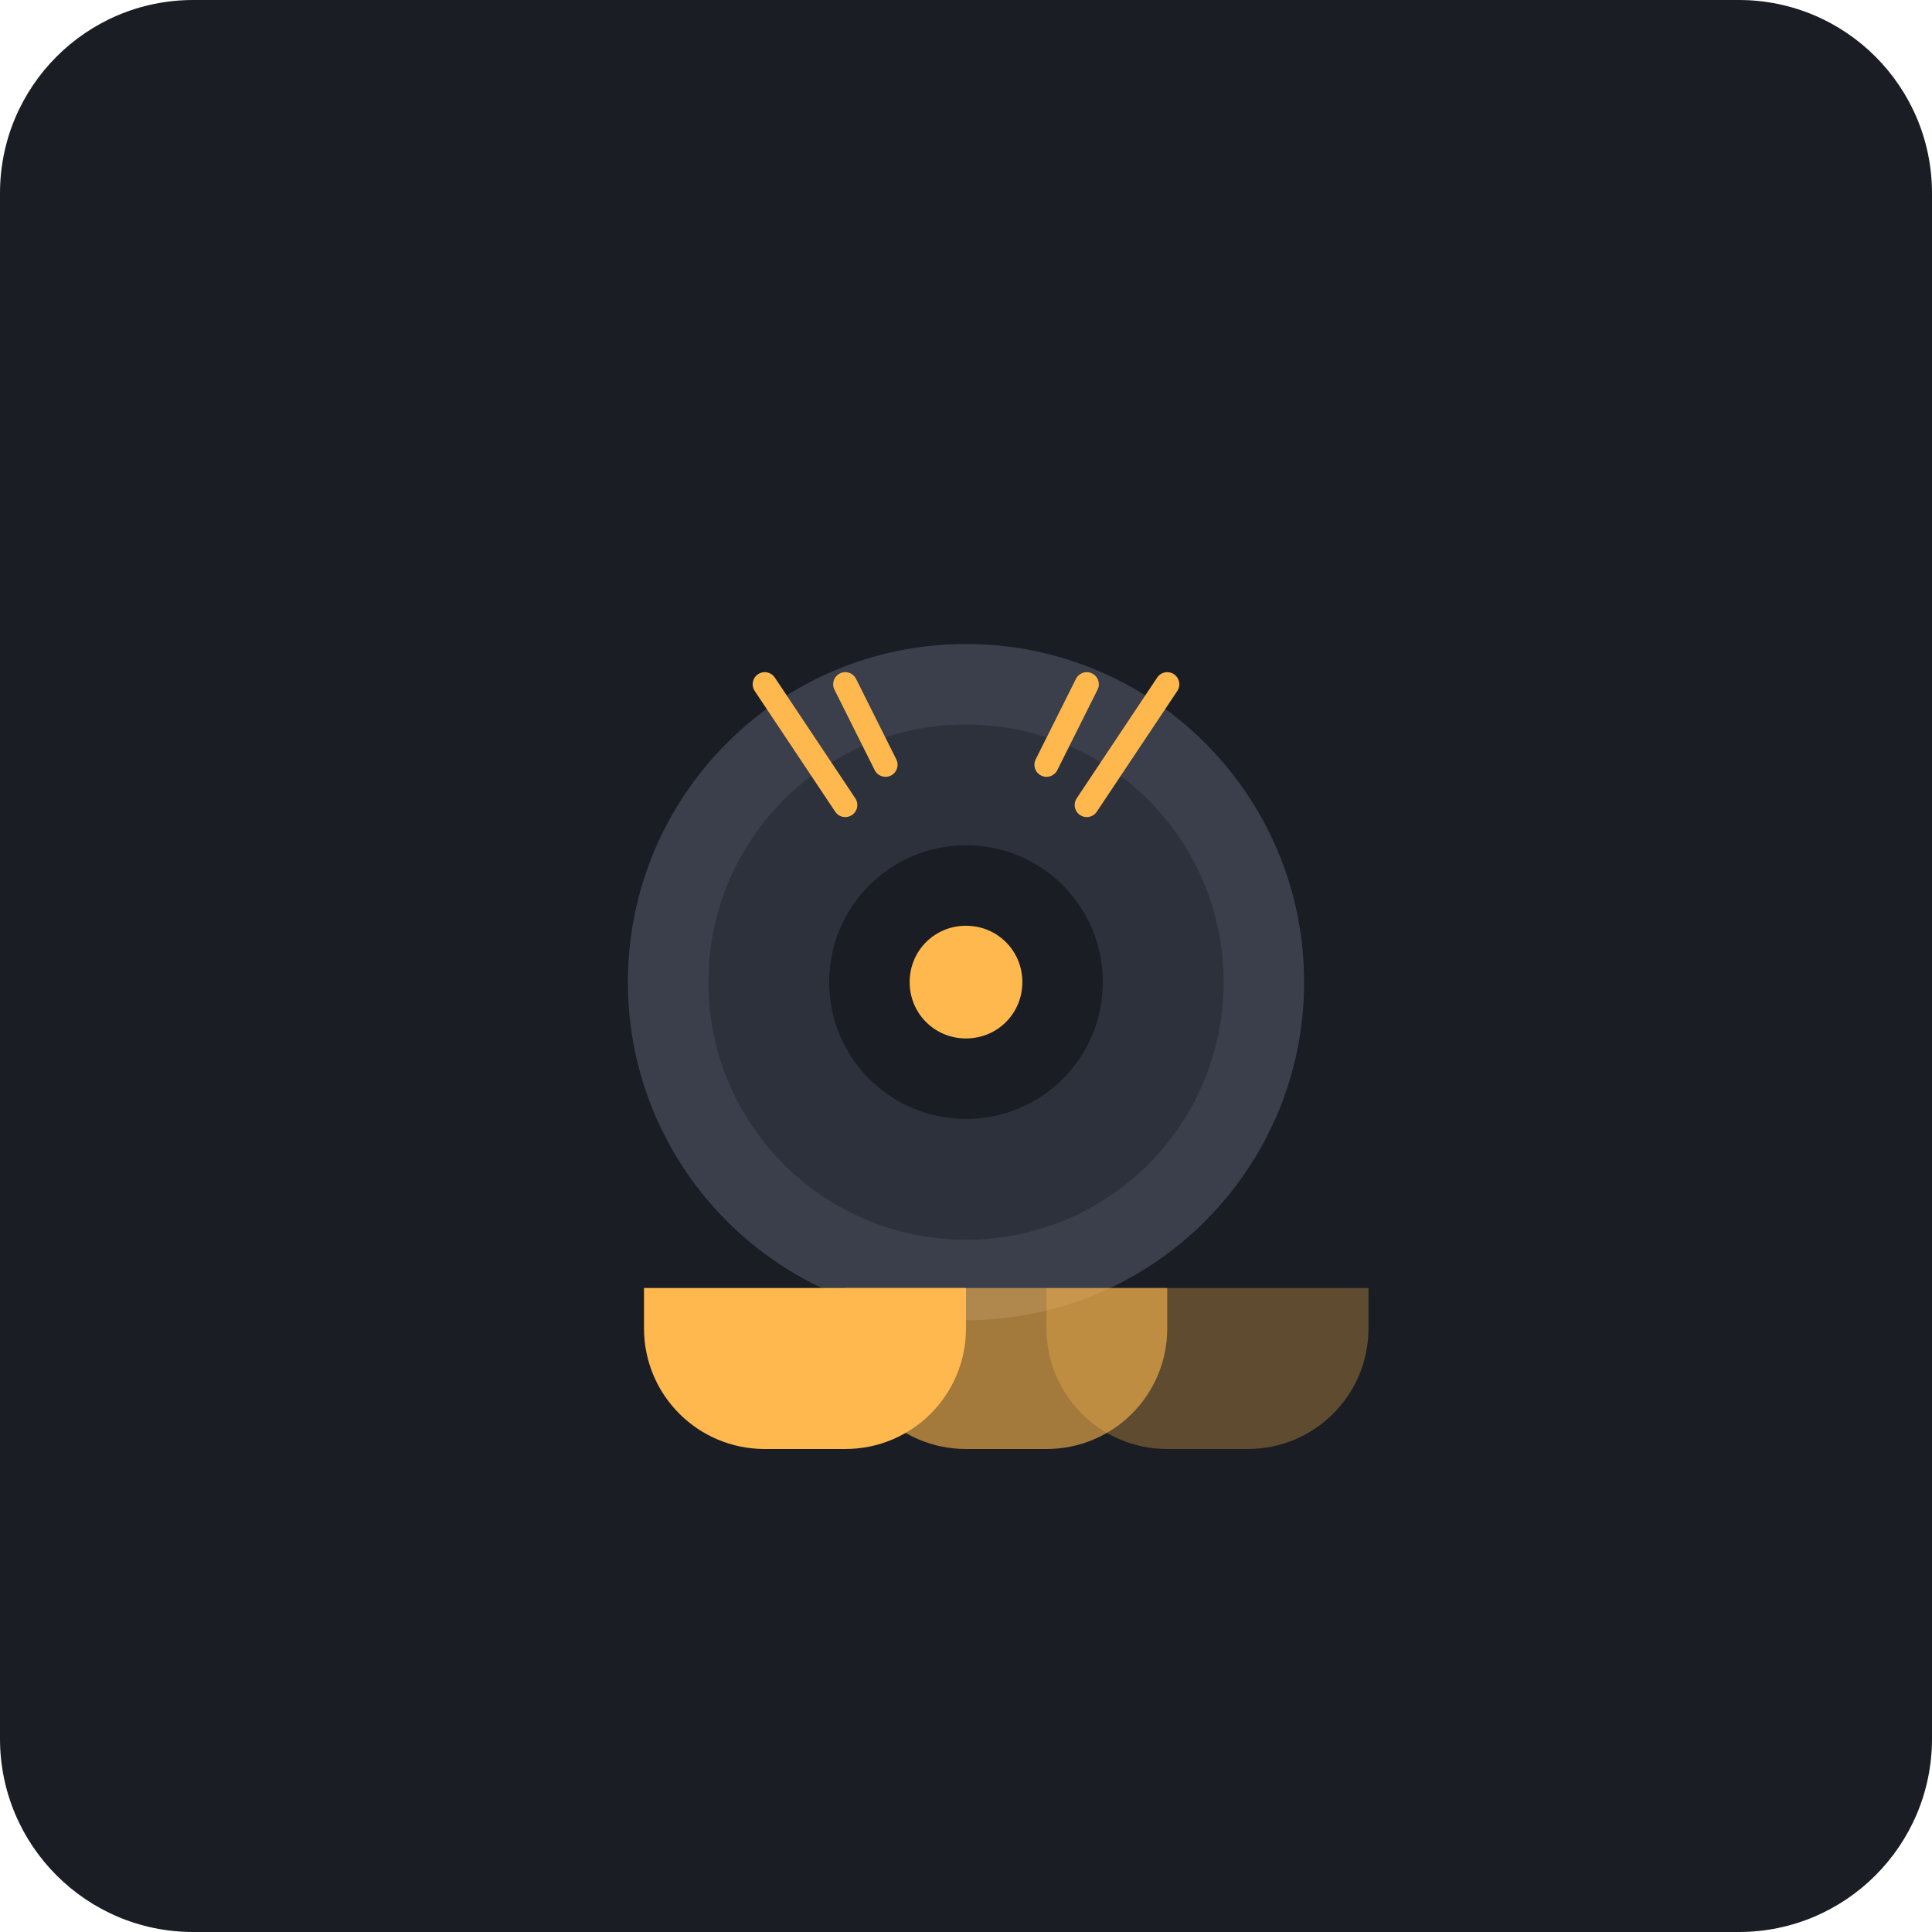
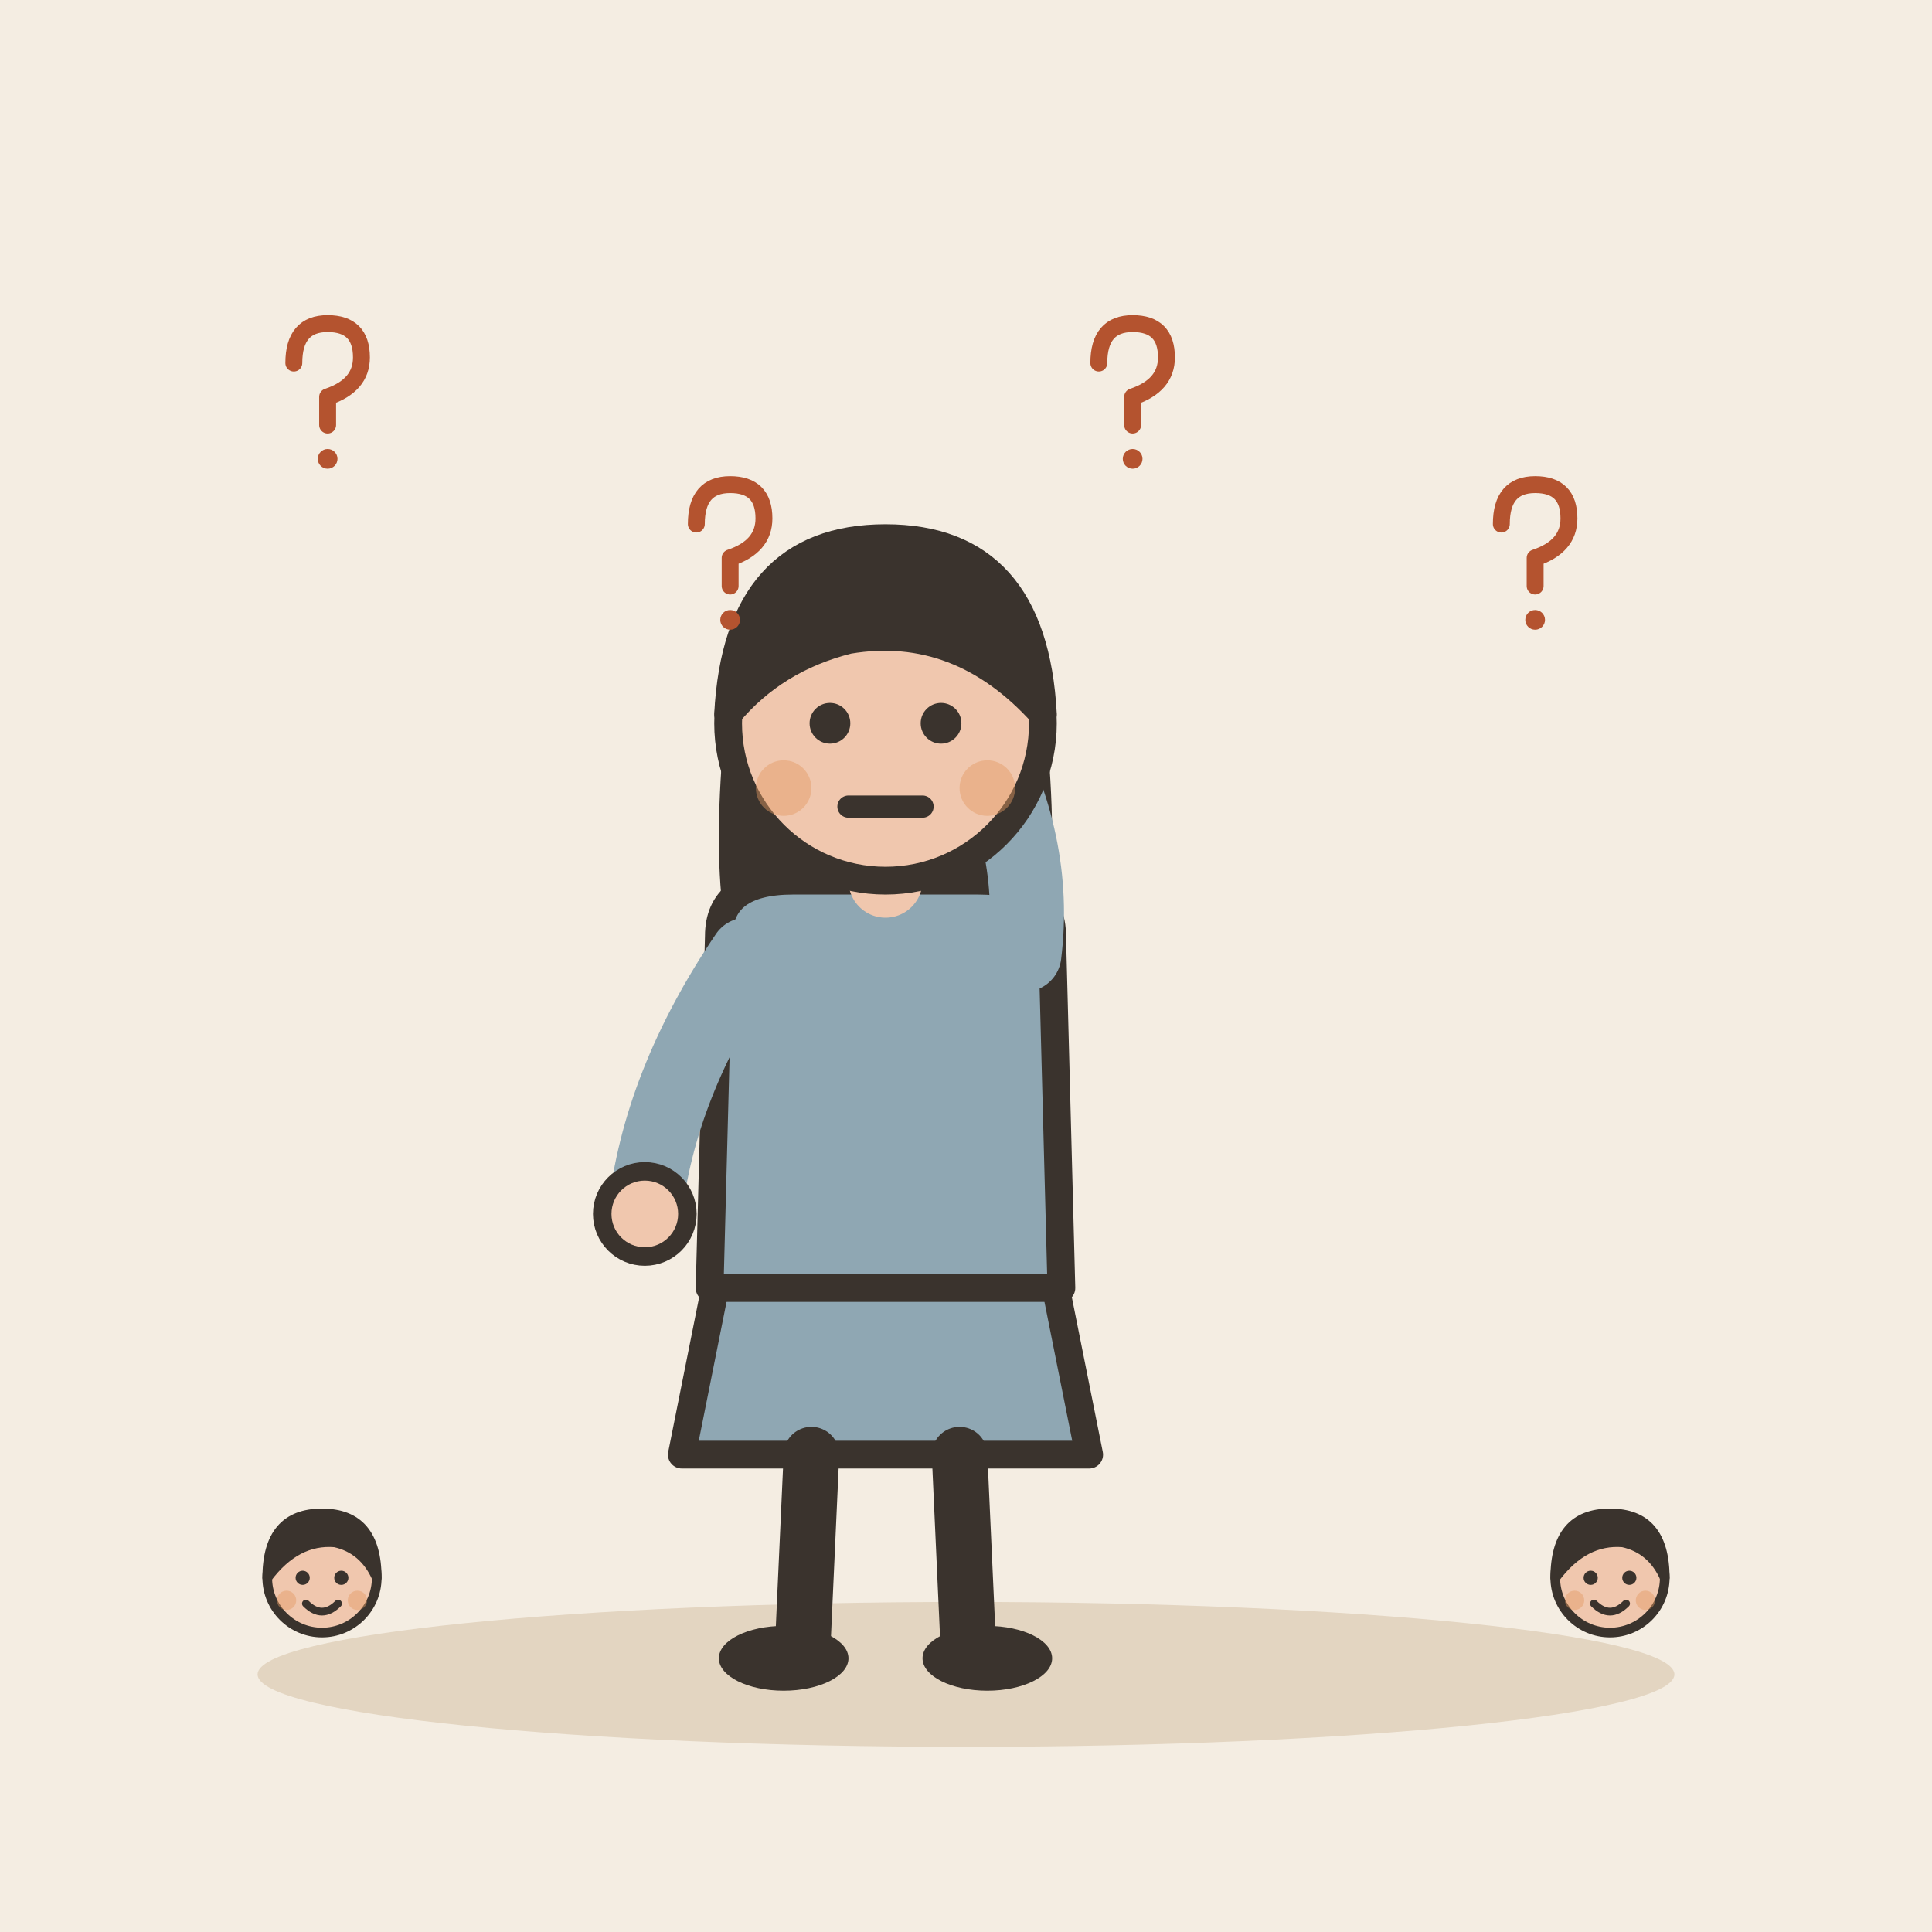
- <svg xmlns="http://www.w3.org/2000/svg" viewBox="0 0 240 240">
-   <rect width="240" height="240" rx="24" fill="#1A1D24" />
-   <g transform="translate(60, 60)">
-     <path d="M60 20C36.8 20 18 38.8 18 62c0 23.2 18.8 42 42 42s42-18.8 42-42c0-23.2-18.8-42-42-42z" fill="#3A3F4B" />
-     <path d="M60 30c-17.7 0-32 14.3-32 32s14.3 32 32 32 32-14.3 32-32-14.3-32-32-32z" fill="#2C313C" />
-     <path d="M60 45c-9.4 0-17 7.6-17 17s7.6 17 17 17 17-7.6 17-17-7.6-17-17-17z" fill="#1A1D24" />
-     <path d="M60 55c-3.9 0-7 3.1-7 7s3.1 7 7 7 7-3.1 7-7-3.1-7-7-7z" fill="#FFB84D" />
-     <path d="M60 105c0 8.3-6.7 15-15 15H35c-8.3 0-15-6.7-15-15v-5h40v5z" fill="#FFB84D" />
-     <path d="M85 105c0 8.3-6.7 15-15 15h-10c-8.3 0-15-6.7-15-15v-5h40v5z" fill="#FFB84D" opacity="0.6" />
-     <path d="M110 105c0 8.3-6.7 15-15 15h-10c-8.3 0-15-6.7-15-15v-5h40v5z" fill="#FFB84D" opacity="0.3" />
-     <path d="M45 40l-10-15M75 40l10-15M50 35l-5-10M70 35l5-10" stroke="#FFB84D" stroke-width="3" stroke-linecap="round" />
+ <svg xmlns="http://www.w3.org/2000/svg" viewBox="0 0 240 240" data-style="editorial">
+   <rect width="240" height="240" fill="#F4EDE2" />
+   <ellipse cx="120" cy="208" rx="88" ry="9" fill="#E3D5C1" />
+   <g transform="translate(110 206) scale(1.15 1.15)">
+     <path d="M-18 -42L-22 -22L22 -22L18 -42Z" fill="#8FA7B3" stroke="#3A332D" stroke-width="3" stroke-linecap="round" stroke-linejoin="round" />
+     <path d="M-8 -22L-9 0" stroke="#3A332D" stroke-width="6" stroke-linecap="round" fill="none" />
+     <path d="M8 -22L9 0" stroke="#3A332D" stroke-width="6" stroke-linecap="round" fill="none" />
+     <ellipse cx="-11" cy="0" rx="7" ry="3.5" fill="#3A332D" />
+     <ellipse cx="11" cy="0" rx="7" ry="3.5" fill="#3A332D" />
+     <path d="M-17 -104Q-20 -78 -14 -70L-6 -78L6 -78L14 -70Q20 -78 17 -104Z" fill="#3A332D" />
+     <path d="M-18 -78Q-18 -84 -10 -84L10 -84Q18 -84 18 -78L19 -40L-19 -40Z" fill="#8FA7B3" stroke="#3A332D" stroke-width="3" stroke-linecap="round" stroke-linejoin="round" />
+     <path d="M-15 -76Q-24.5 -62 -26 -48" fill="none" stroke="#8FA7B3" stroke-width="8" stroke-linecap="round" stroke-linejoin="round" />
+     <circle cx="-26" cy="-48" r="4.6" fill="#F0C7AE" stroke="#3A332D" stroke-linecap="round" stroke-linejoin="round" stroke-width="2" />
+     <path d="M15 -76Q16.5 -88 10 -100" fill="none" stroke="#8FA7B3" stroke-width="8" stroke-linecap="round" stroke-linejoin="round" />
+     <circle cx="10" cy="-100" r="4.6" fill="#F0C7AE" stroke="#3A332D" stroke-linecap="round" stroke-linejoin="round" stroke-width="2" />
+     <path d="M0 -84L0 -88" stroke="#F0C7AE" stroke-width="8" stroke-linecap="round" fill="none" />
+     <circle cx="0" cy="-101" r="17" fill="#F0C7AE" stroke="#3A332D" stroke-width="3" stroke-linecap="round" stroke-linejoin="round" />
+     <path d="M-17 -102Q-16 -121 0 -121Q16 -121 17 -102Q8 -112 -4 -110Q-12 -108 -17 -102Z" fill="#3A332D" stroke="#3A332D" stroke-width="3" stroke-linecap="round" stroke-linejoin="round" />
+     <circle cx="-6" cy="-101" r="2.2" fill="#3A332D" />
+     <circle cx="6" cy="-101" r="2.2" fill="#3A332D" />
+     <path d="M-4 -92L4 -92" fill="none" stroke="#3A332D" stroke-width="2.4" stroke-linecap="round" stroke-linejoin="round" />
+     <circle cx="-11" cy="-94" r="3" fill="#E39A62" opacity="0.45" />
+     <circle cx="11" cy="-94" r="3" fill="#E39A62" opacity="0.45" />
+   </g>
+   <g transform="translate(40 50) scale(0.35 0.35)">
+     <path d="M-10 -14Q-10 -28 2 -28Q14 -28 14 -16Q14 -6 2 -2L2 8" fill="none" stroke="#B4532F" stroke-width="6" stroke-linecap="round" stroke-linejoin="round" />
+     <circle cx="2" cy="20" r="3.5" fill="#B4532F" />
+   </g>
+   <g transform="translate(90 70) scale(0.35 0.35)">
+     <path d="M-10 -14Q-10 -28 2 -28Q14 -28 14 -16Q14 -6 2 -2L2 8" fill="none" stroke="#B4532F" stroke-width="6" stroke-linecap="round" stroke-linejoin="round" />
+     <circle cx="2" cy="20" r="3.5" fill="#B4532F" />
+   </g>
+   <g transform="translate(140 50) scale(0.35 0.35)">
+     <path d="M-10 -14Q-10 -28 2 -28Q14 -28 14 -16Q14 -6 2 -2L2 8" fill="none" stroke="#B4532F" stroke-width="6" stroke-linecap="round" stroke-linejoin="round" />
+     <circle cx="2" cy="20" r="3.5" fill="#B4532F" />
+   </g>
+   <g transform="translate(190 70) scale(0.35 0.35)">
+     <path d="M-10 -14Q-10 -28 2 -28Q14 -28 14 -16Q14 -6 2 -2L2 8" fill="none" stroke="#B4532F" stroke-width="6" stroke-linecap="round" stroke-linejoin="round" />
+     <circle cx="2" cy="20" r="3.5" fill="#B4532F" />
+   </g>
+   <g transform="translate(40 236.4) scale(0.4 0.4)">
+     <circle cx="0" cy="-101" r="17" fill="#F0C7AE" stroke="#3A332D" stroke-width="3" stroke-linecap="round" stroke-linejoin="round" />
+     <path d="M-17 -101Q-17 -121 0 -121Q17 -121 17 -101Q13 -110 4 -112Q-8 -113 -17 -101Z" fill="#3A332D" stroke="#3A332D" stroke-width="3" stroke-linecap="round" stroke-linejoin="round" />
+     <circle cx="-6" cy="-101" r="2.2" fill="#3A332D" />
+     <circle cx="6" cy="-101" r="2.2" fill="#3A332D" />
+     <path d="M-5 -93Q0 -88 5 -93" fill="none" stroke="#3A332D" stroke-width="2.4" stroke-linecap="round" stroke-linejoin="round" />
+     <circle cx="-11" cy="-94" r="3" fill="#E39A62" opacity="0.45" />
+     <circle cx="11" cy="-94" r="3" fill="#E39A62" opacity="0.45" />
+   </g>
+   <g transform="translate(200 236.4) scale(0.4 0.4)">
+     <circle cx="0" cy="-101" r="17" fill="#F0C7AE" stroke="#3A332D" stroke-width="3" stroke-linecap="round" stroke-linejoin="round" />
+     <path d="M-17 -101Q-17 -121 0 -121Q17 -121 17 -101Q13 -110 4 -112Q-8 -113 -17 -101Z" fill="#3A332D" stroke="#3A332D" stroke-width="3" stroke-linecap="round" stroke-linejoin="round" />
+     <circle cx="-6" cy="-101" r="2.2" fill="#3A332D" />
+     <circle cx="6" cy="-101" r="2.2" fill="#3A332D" />
+     <path d="M-5 -93Q0 -88 5 -93" fill="none" stroke="#3A332D" stroke-width="2.4" stroke-linecap="round" stroke-linejoin="round" />
+     <circle cx="-11" cy="-94" r="3" fill="#E39A62" opacity="0.45" />
+     <circle cx="11" cy="-94" r="3" fill="#E39A62" opacity="0.45" />
  </g>
</svg>
